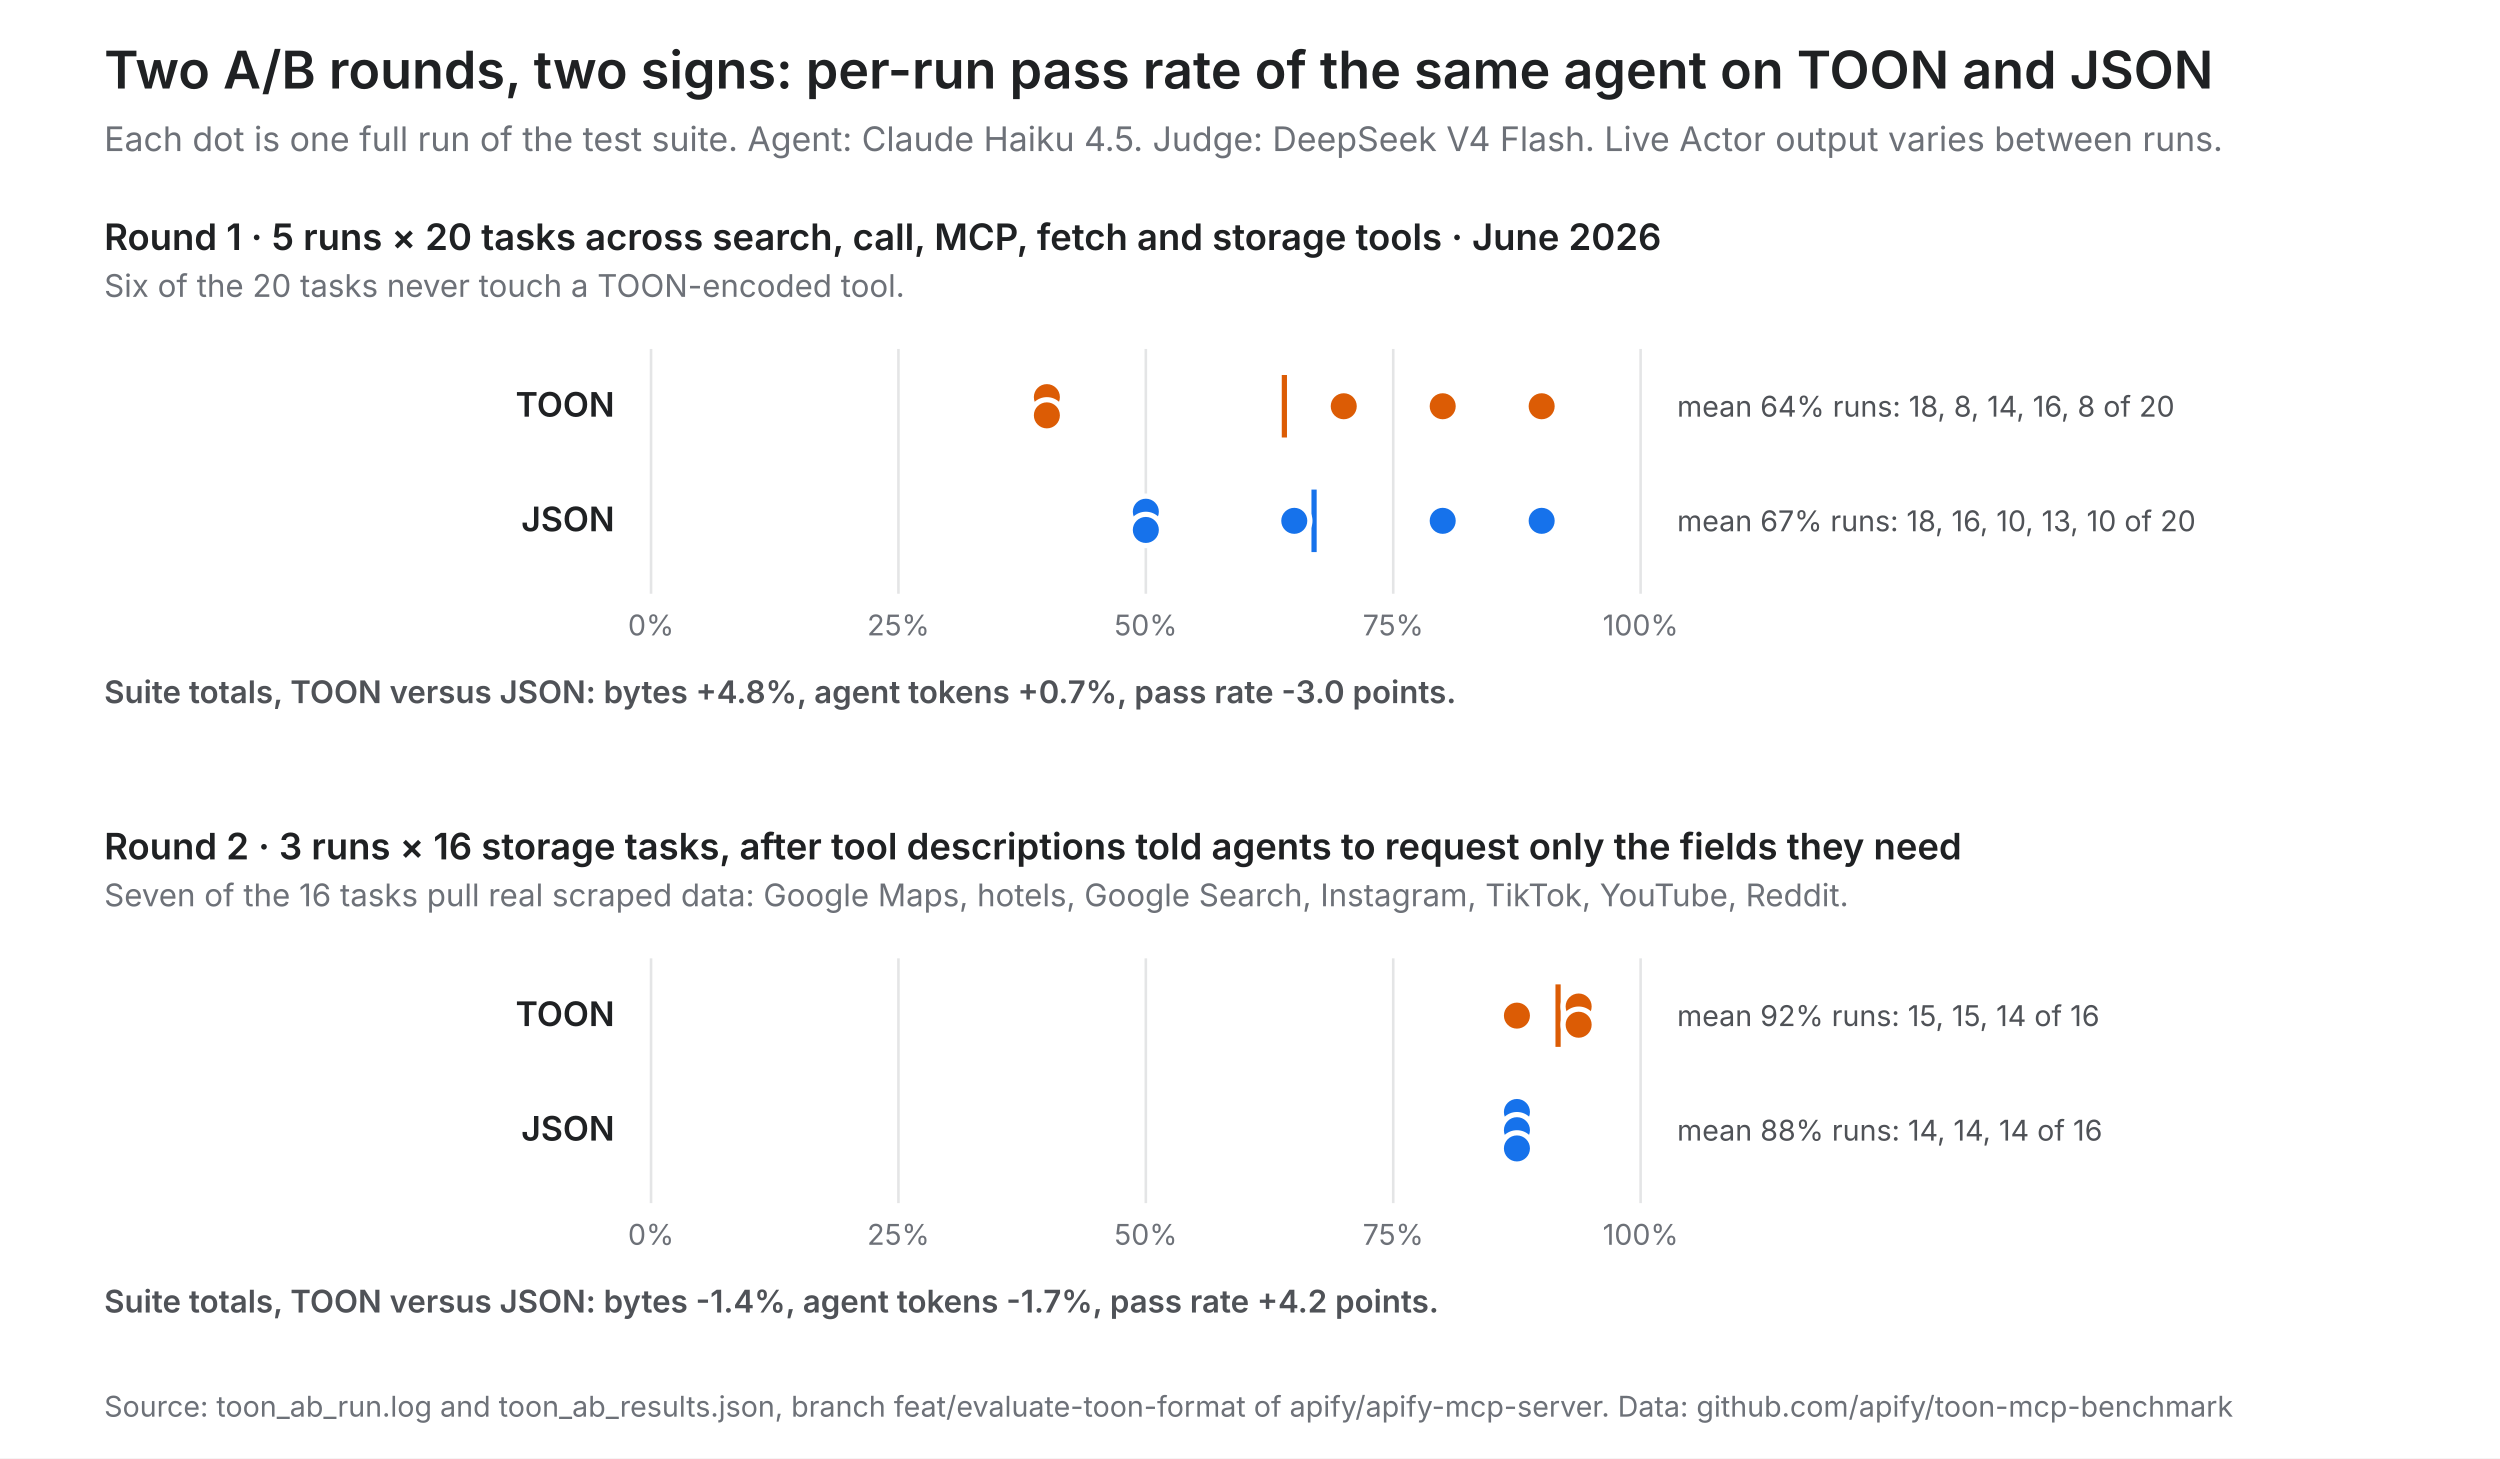
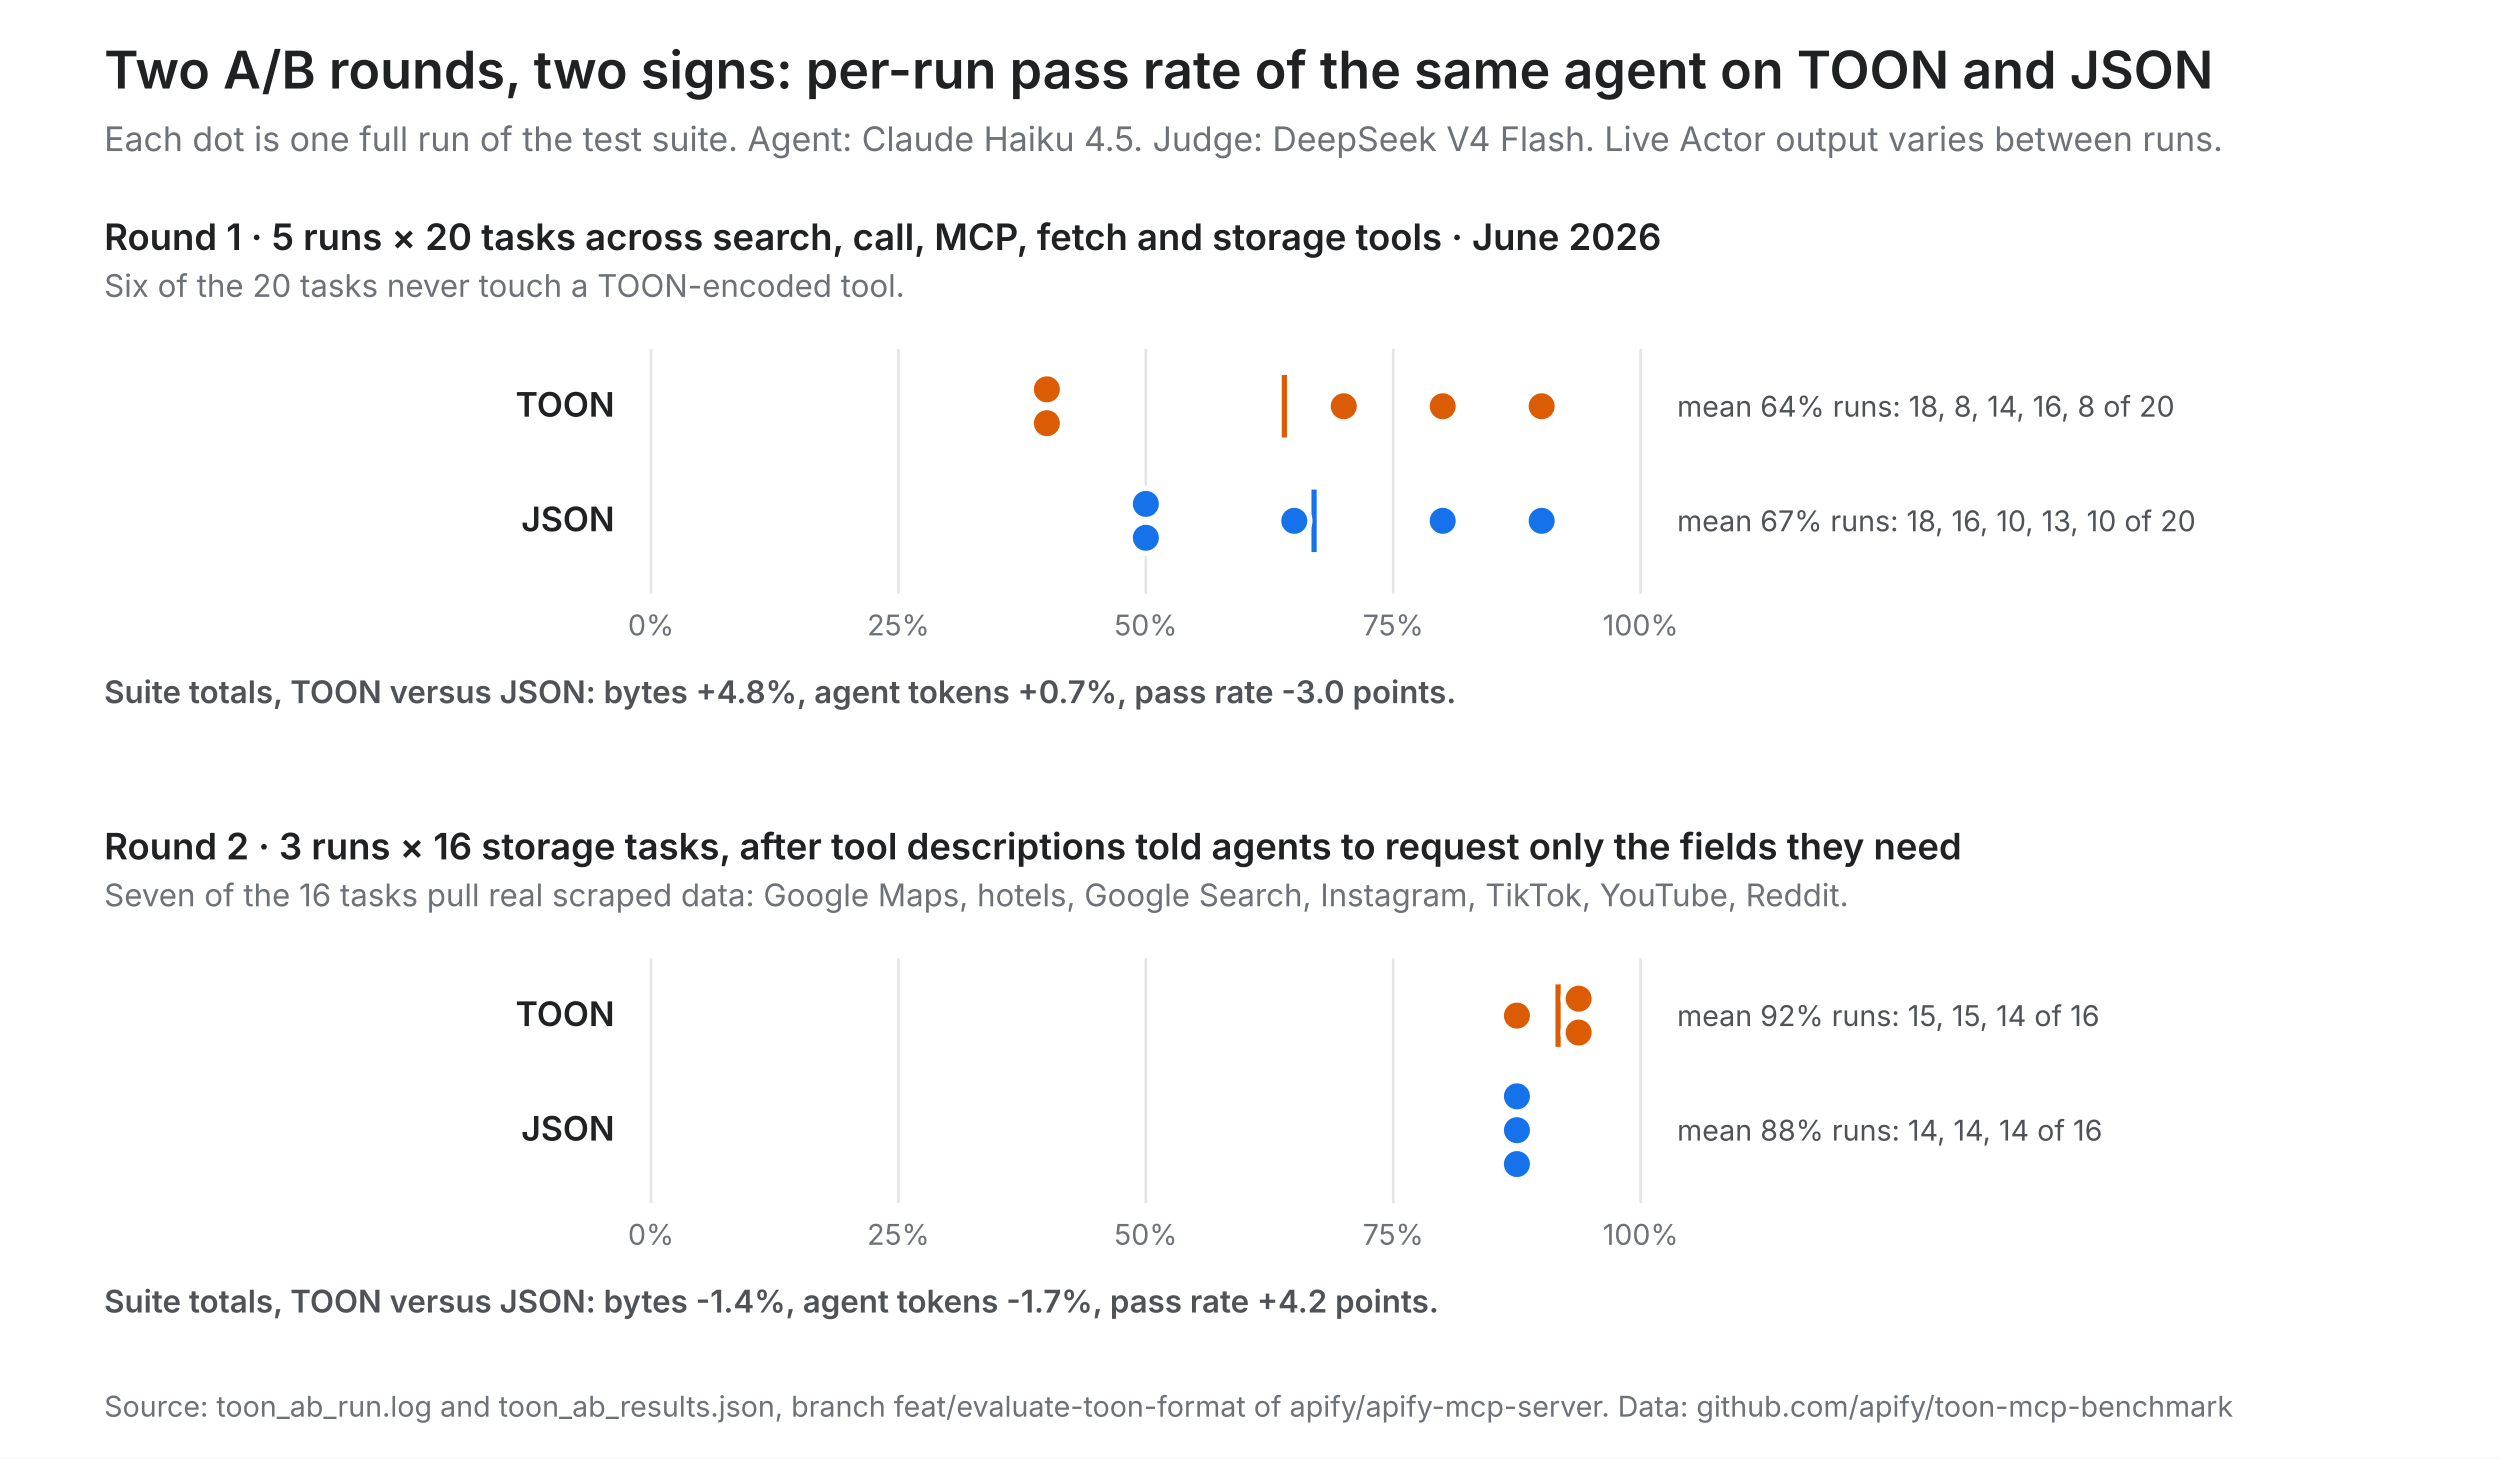
<svg xmlns="http://www.w3.org/2000/svg" width="960" height="560" viewBox="0 0 960 560" font-family="Inter, 'SF Pro Text', -apple-system, BlinkMacSystemFont, 'Segoe UI', Helvetica, Arial, sans-serif">
  <rect width="960" height="560" fill="#FFFFFF" />
  <text x="40.0" y="34.0" font-size="20" fill="#1F2123" text-anchor="start" font-weight="600">Two A/B rounds, two signs: per-run pass rate of the same agent on TOON and JSON</text>
  <text x="40.0" y="58.0" font-size="13" fill="#6D7178" text-anchor="start" font-weight="400">Each dot is one full run of the test suite. Agent: Claude Haiku 4.5. Judge: DeepSeek V4 Flash. Live Actor output varies between runs.</text>
  <text x="40.0" y="96.0" font-size="14" fill="#1F2123" text-anchor="start" font-weight="600">Round 1 · 5 runs × 20 tasks across search, call, MCP, fetch and storage tools · June 2026</text>
  <text x="40.0" y="114.0" font-size="12" fill="#6D7178" text-anchor="start" font-weight="400">Six of the 20 tasks never touch a TOON-encoded tool.</text>
  <line x1="250.0" y1="134" x2="250.0" y2="228" stroke="#E4E5E6" stroke-width="1" />
  <text x="250.0" y="244.0" font-size="11" fill="#6D7178" text-anchor="middle" font-weight="400">0%</text>
  <line x1="345.0" y1="134" x2="345.0" y2="228" stroke="#E4E5E6" stroke-width="1" />
  <text x="345.0" y="244.0" font-size="11" fill="#6D7178" text-anchor="middle" font-weight="400">25%</text>
  <line x1="440.0" y1="134" x2="440.0" y2="228" stroke="#E4E5E6" stroke-width="1" />
  <text x="440.0" y="244.0" font-size="11" fill="#6D7178" text-anchor="middle" font-weight="400">50%</text>
  <line x1="535.0" y1="134" x2="535.0" y2="228" stroke="#E4E5E6" stroke-width="1" />
  <text x="535.0" y="244.0" font-size="11" fill="#6D7178" text-anchor="middle" font-weight="400">75%</text>
  <line x1="630.0" y1="134" x2="630.0" y2="228" stroke="#E4E5E6" stroke-width="1" />
  <text x="630.0" y="244.0" font-size="11" fill="#6D7178" text-anchor="middle" font-weight="400">100%</text>
  <text x="236.0" y="160.0" font-size="13" fill="#1F2123" text-anchor="end" font-weight="600">TOON</text>
  <line x1="493.2" y1="144" x2="493.2" y2="168" stroke="#DC5C05" stroke-width="2" />
  <circle cx="592.0" cy="156.0" r="7" fill="#FFFFFF" />
  <circle cx="592.0" cy="156.0" r="5" fill="#DC5C05" />
-   <circle cx="402.0" cy="152.5" r="7" fill="#FFFFFF" />
-   <circle cx="402.0" cy="152.5" r="5" fill="#DC5C05" />
+   <circle cx="402.0" cy="149.5" r="7" fill="#FFFFFF" />
+   <circle cx="402.0" cy="149.5" r="5" fill="#DC5C05" />
  <circle cx="516.0" cy="156.0" r="7" fill="#FFFFFF" />
  <circle cx="516.0" cy="156.0" r="5" fill="#DC5C05" />
  <circle cx="554.0" cy="156.0" r="7" fill="#FFFFFF" />
  <circle cx="554.0" cy="156.0" r="5" fill="#DC5C05" />
-   <circle cx="402.0" cy="159.5" r="7" fill="#FFFFFF" />
-   <circle cx="402.0" cy="159.5" r="5" fill="#DC5C05" />
+   <circle cx="402.0" cy="162.5" r="7" fill="#FFFFFF" />
+   <circle cx="402.0" cy="162.5" r="5" fill="#DC5C05" />
  <text x="644.0" y="160.0" font-size="11" fill="#4F5257" text-anchor="start" font-weight="400">mean 64%   runs: 18, 8, 14, 16, 8 of 20</text>
  <text x="236.0" y="204.0" font-size="13" fill="#1F2123" text-anchor="end" font-weight="600">JSON</text>
  <line x1="504.6" y1="188" x2="504.6" y2="212" stroke="#1672EB" stroke-width="2" />
  <circle cx="592.0" cy="200.0" r="7" fill="#FFFFFF" />
  <circle cx="592.0" cy="200.0" r="5" fill="#1672EB" />
  <circle cx="554.0" cy="200.0" r="7" fill="#FFFFFF" />
  <circle cx="554.0" cy="200.0" r="5" fill="#1672EB" />
-   <circle cx="440.0" cy="196.5" r="7" fill="#FFFFFF" />
-   <circle cx="440.0" cy="196.5" r="5" fill="#1672EB" />
+   <circle cx="440.0" cy="193.5" r="7" fill="#FFFFFF" />
+   <circle cx="440.0" cy="193.5" r="5" fill="#1672EB" />
  <circle cx="497.0" cy="200.0" r="7" fill="#FFFFFF" />
  <circle cx="497.0" cy="200.0" r="5" fill="#1672EB" />
-   <circle cx="440.0" cy="203.5" r="7" fill="#FFFFFF" />
-   <circle cx="440.0" cy="203.5" r="5" fill="#1672EB" />
+   <circle cx="440.0" cy="206.5" r="7" fill="#FFFFFF" />
+   <circle cx="440.0" cy="206.5" r="5" fill="#1672EB" />
  <text x="644.0" y="204.0" font-size="11" fill="#4F5257" text-anchor="start" font-weight="400">mean 67%   runs: 18, 16, 10, 13, 10 of 20</text>
  <text x="40.0" y="270.0" font-size="12" fill="#4F5257" text-anchor="start" font-weight="600">Suite totals, TOON versus JSON: bytes +4.8%, agent tokens +0.7%, pass rate -3.0 points.</text>
  <text x="40.0" y="330.0" font-size="14" fill="#1F2123" text-anchor="start" font-weight="600">Round 2 · 3 runs × 16 storage tasks, after tool descriptions told agents to request only the fields they need</text>
  <text x="40.0" y="348.0" font-size="12" fill="#6D7178" text-anchor="start" font-weight="400">Seven of the 16 tasks pull real scraped data: Google Maps, hotels, Google Search, Instagram, TikTok, YouTube, Reddit.</text>
  <line x1="250.0" y1="368" x2="250.0" y2="462" stroke="#E4E5E6" stroke-width="1" />
  <text x="250.0" y="478.0" font-size="11" fill="#6D7178" text-anchor="middle" font-weight="400">0%</text>
  <line x1="345.0" y1="368" x2="345.0" y2="462" stroke="#E4E5E6" stroke-width="1" />
  <text x="345.0" y="478.0" font-size="11" fill="#6D7178" text-anchor="middle" font-weight="400">25%</text>
  <line x1="440.0" y1="368" x2="440.0" y2="462" stroke="#E4E5E6" stroke-width="1" />
  <text x="440.0" y="478.0" font-size="11" fill="#6D7178" text-anchor="middle" font-weight="400">50%</text>
  <line x1="535.0" y1="368" x2="535.0" y2="462" stroke="#E4E5E6" stroke-width="1" />
  <text x="535.0" y="478.0" font-size="11" fill="#6D7178" text-anchor="middle" font-weight="400">75%</text>
  <line x1="630.0" y1="368" x2="630.0" y2="462" stroke="#E4E5E6" stroke-width="1" />
  <text x="630.0" y="478.0" font-size="11" fill="#6D7178" text-anchor="middle" font-weight="400">100%</text>
  <text x="236.0" y="394.0" font-size="13" fill="#1F2123" text-anchor="end" font-weight="600">TOON</text>
  <line x1="598.3" y1="378" x2="598.3" y2="402" stroke="#DC5C05" stroke-width="2" />
-   <circle cx="606.2" cy="386.5" r="7" fill="#FFFFFF" />
-   <circle cx="606.2" cy="386.5" r="5" fill="#DC5C05" />
-   <circle cx="606.2" cy="393.5" r="7" fill="#FFFFFF" />
-   <circle cx="606.2" cy="393.5" r="5" fill="#DC5C05" />
+   <circle cx="606.2" cy="383.5" r="7" fill="#FFFFFF" />
+   <circle cx="606.2" cy="383.5" r="5" fill="#DC5C05" />
+   <circle cx="606.2" cy="396.5" r="7" fill="#FFFFFF" />
+   <circle cx="606.2" cy="396.5" r="5" fill="#DC5C05" />
  <circle cx="582.5" cy="390.0" r="7" fill="#FFFFFF" />
  <circle cx="582.5" cy="390.0" r="5" fill="#DC5C05" />
  <text x="644.0" y="394.0" font-size="11" fill="#4F5257" text-anchor="start" font-weight="400">mean 92%   runs: 15, 15, 14 of 16</text>
  <text x="236.0" y="438.0" font-size="13" fill="#1F2123" text-anchor="end" font-weight="600">JSON</text>
  <line x1="582.5" y1="422" x2="582.5" y2="446" stroke="#1672EB" stroke-width="2" />
-   <circle cx="582.5" cy="427.0" r="7" fill="#FFFFFF" />
-   <circle cx="582.5" cy="427.0" r="5" fill="#1672EB" />
+   <circle cx="582.5" cy="421.0" r="7" fill="#FFFFFF" />
+   <circle cx="582.5" cy="421.0" r="5" fill="#1672EB" />
  <circle cx="582.5" cy="434.0" r="7" fill="#FFFFFF" />
  <circle cx="582.5" cy="434.0" r="5" fill="#1672EB" />
-   <circle cx="582.5" cy="441.0" r="7" fill="#FFFFFF" />
-   <circle cx="582.5" cy="441.0" r="5" fill="#1672EB" />
+   <circle cx="582.5" cy="447.0" r="7" fill="#FFFFFF" />
+   <circle cx="582.5" cy="447.0" r="5" fill="#1672EB" />
  <text x="644.0" y="438.0" font-size="11" fill="#4F5257" text-anchor="start" font-weight="400">mean 88%   runs: 14, 14, 14 of 16</text>
  <text x="40.0" y="504.0" font-size="12" fill="#4F5257" text-anchor="start" font-weight="600">Suite totals, TOON versus JSON: bytes -1.4%, agent tokens -1.7%, pass rate +4.2 points.</text>
  <text x="40.0" y="544.0" font-size="11" fill="#6D7178" text-anchor="start" font-weight="400">Source: toon_ab_run.log and toon_ab_results.json, branch feat/evaluate-toon-format of apify/apify-mcp-server. Data: github.com/apify/toon-mcp-benchmark</text>
</svg>
